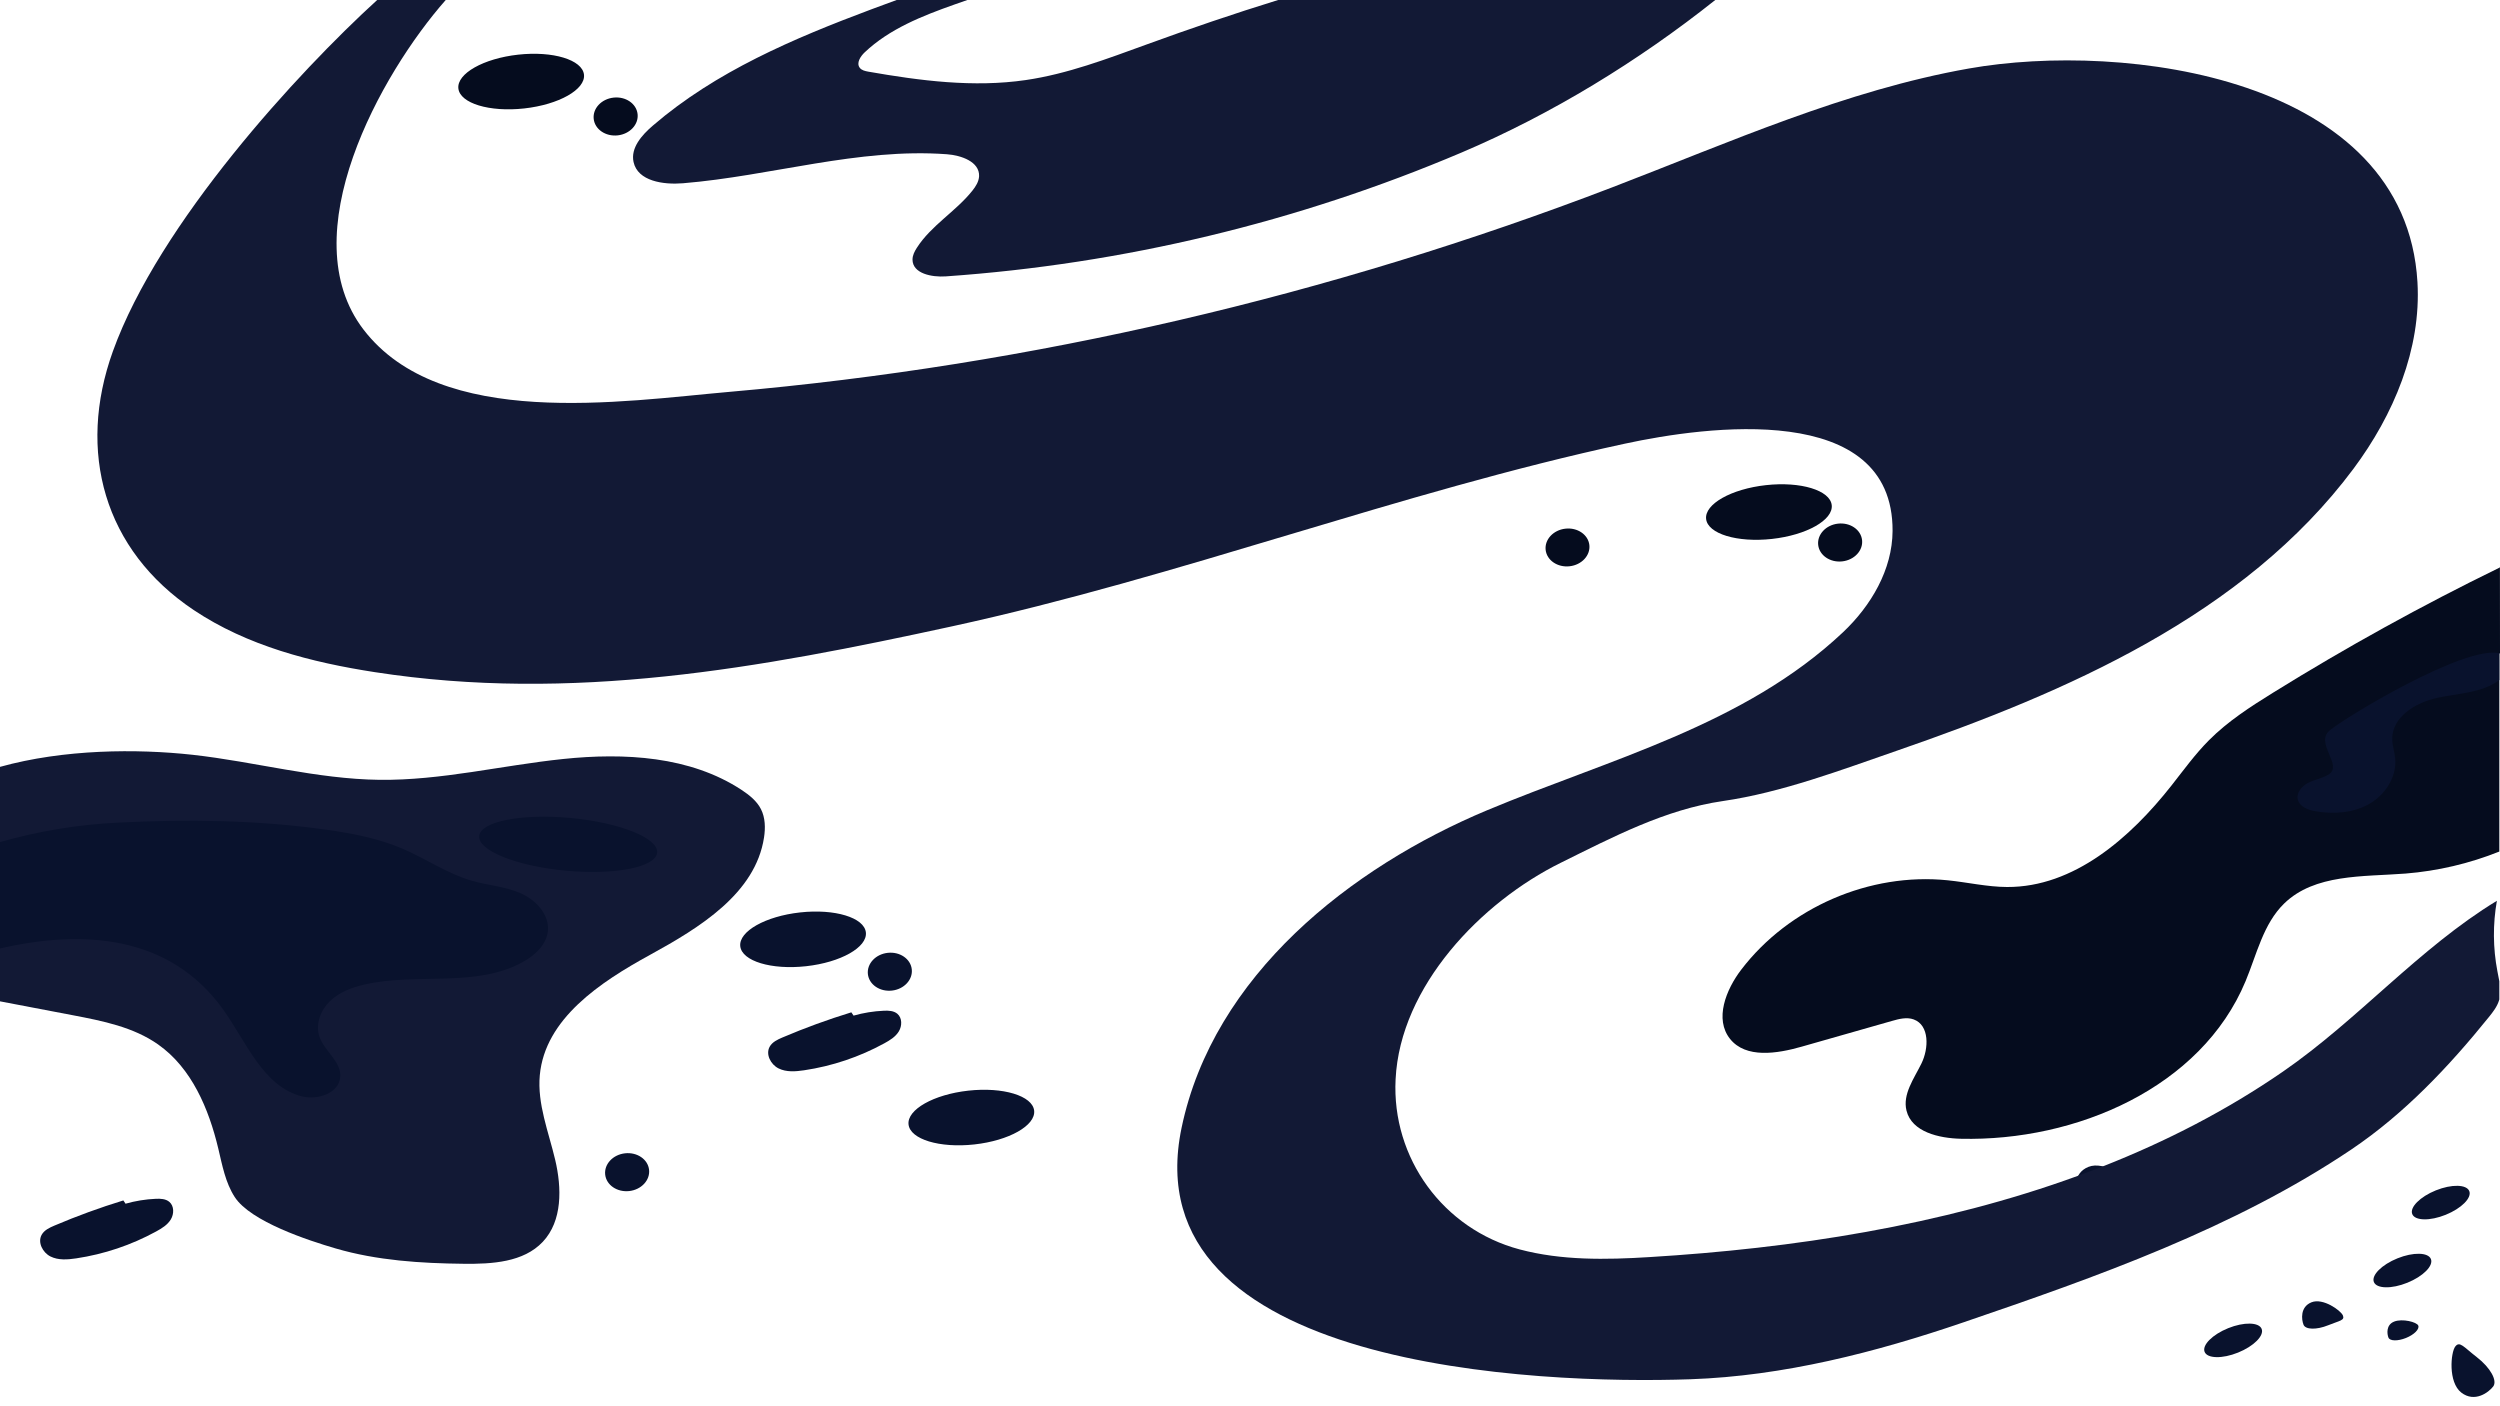
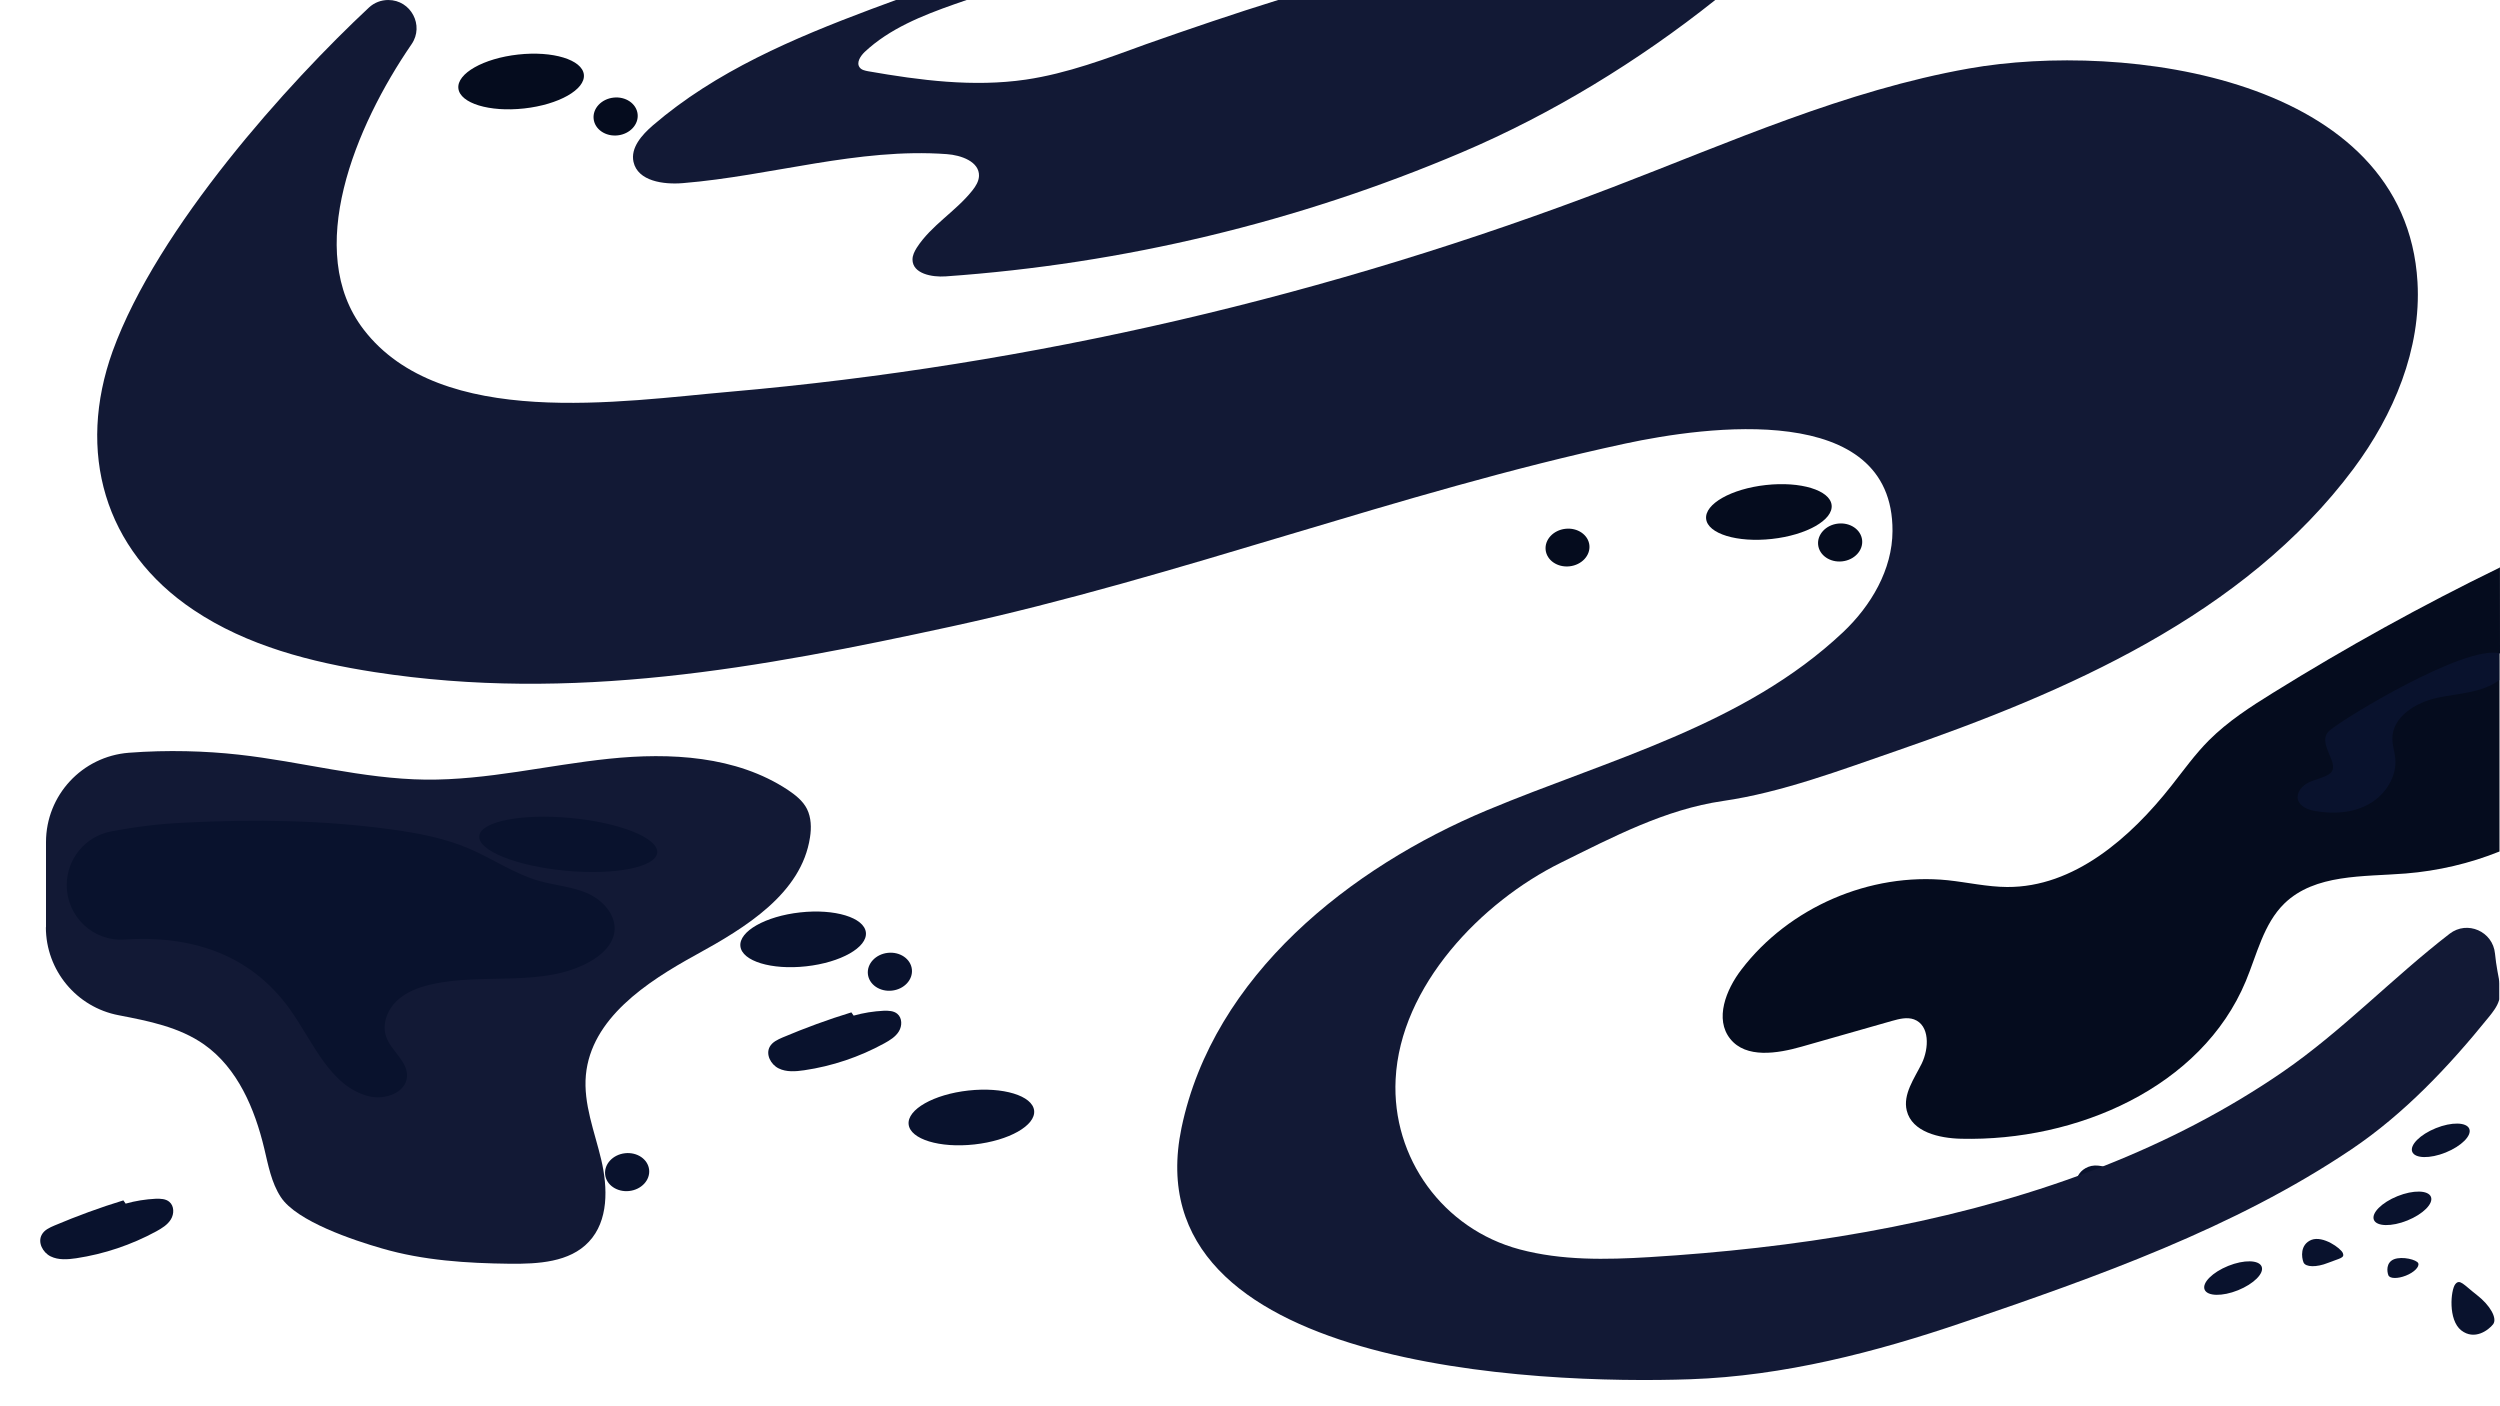
- <svg xmlns="http://www.w3.org/2000/svg" viewBox="0 0 1920.52 1080">
-   <defs>
-     <style>.cls-1{fill:url(#linear-gradient);}.cls-2{fill:none;}.cls-3{fill:#09122d;}.cls-4{fill:#121935;}.cls-5{fill:#050c1e;}</style>
-     <linearGradient id="linear-gradient" x1="1920.26" y1="515.39" x2="1920.26" y2="445.49" gradientUnits="userSpaceOnUse">
-       <stop offset="0" stop-color="#002f7f" />
-       <stop offset="0.02" stop-color="#002c77" />
-       <stop offset="0.09" stop-color="#001e59" />
-       <stop offset="0.18" stop-color="#001341" />
-       <stop offset="0.27" stop-color="#000b2e" />
-       <stop offset="0.39" stop-color="#000520" />
-       <stop offset="0.53" stop-color="#000118" />
-       <stop offset="0.79" stop-color="#000016" />
-     </linearGradient>
-   </defs>
-   <g id="bg">
-     <path class="cls-1" d="M1920.52,502l-.52-.13v-65.7l.39-.19Z" transform="translate(0)" />
-     <line class="cls-2" x1="1920" y1="654.17" x2="1920" y2="522.41" />
-   </g>
-   <g id="waves">
-     <rect class="cls-2" width="1920" height="1080" />
-     <ellipse class="cls-3" cx="1875" cy="923.97" rx="23.62" ry="10.11" transform="translate(-209.5 768.44) rotate(-21.97)" />
-     <path class="cls-3" d="M1857.73,1018.32c1.1,2.71-3.15,7-9.47,9.53s-12.34,2.42-13.43-.29-2-9.74,4.34-12.29S1856.64,1015.62,1857.73,1018.32Z" transform="translate(0)" />
-     <path class="cls-3" d="M1637.26,910.22c2.09,5.19-3.43,5.36-15.53,10.24s-23.6,4.63-25.69-.55-3.8-18.62,8.3-23.5S1635.17,905,1637.26,910.22Z" transform="translate(0)" />
-     <path class="cls-3" d="M1886.15,1034.41c3.42-4.42,6.35.27,16.66,8.26s15.89,18,12.47,22.46-14.17,12.66-24.48,4.67S1882.72,1038.82,1886.15,1034.41Z" transform="translate(0)" />
-     <path class="cls-3" d="M1799.85,1010.58c1.53,3.8-2.52,3.93-11.4,7.52s-17.32,3.4-18.86-.41-2.79-13.67,6.09-17.25S1798.31,1006.78,1799.85,1010.58Z" transform="translate(0)" />
-     <ellipse class="cls-3" cx="1715.48" cy="1029.81" rx="23.62" ry="10.11" transform="translate(-260.67 716.46) rotate(-21.97)" />
-     <ellipse class="cls-3" cx="1845.53" cy="976.17" rx="23.62" ry="10.11" transform="translate(-231.17 761.21) rotate(-21.97)" />
-     <path class="cls-4" d="M1920,753.81v13.91c-.08.28-.15.56-.24.84-1.48,4.83-4.69,8.92-7.86,12.85C1881.12,819.55,1847,855.64,1806.38,883c-90.19,60.7-195.85,97.92-298,132.82-67.61,23.09-138.18,41.25-209.88,43.74-116.13,4-429.46-7.65-390.82-193.09,24.45-117.36,130-200.17,234.67-244,93.68-39.19,197.52-65.22,273.38-136.69,21.63-20.38,38-48.17,38.16-77.89.49-100.42-143.49-80.46-205.53-67.08-174.24,37.59-342,102.28-517.06,140.36-148,32.21-291.85,58.61-443.31,35.19-48.84-7.55-98-20.19-139.11-47.68C79.76,422.49,59,346.87,86.7,269.93,122.17,171.29,229.26,55.12,289.75,0h52.66c-50,56.69-118.84,180.56-63.15,253.19,59.19,77.17,198.43,55.07,281.32,47.82,232-20.29,460.93-73.82,678.34-157.24,89.88-34.49,178.72-74.33,273.51-91.13,119.63-21.2,335.51,6.35,344.68,164.09,3,51.5-18.33,102-49.17,143.4-84.09,112.71-221,171.7-350.29,216.41-43.17,14.93-88.93,32.29-134.16,38.84-44.24,6.42-84.28,27.54-124.55,47.44-61.06,30.16-123.33,94.71-126.83,166.3a128.49,128.49,0,0,0,95.22,130.67c32.33,8.6,66.35,8,99.75,5.92,109.9-6.68,224.15-24.06,329.44-62.52q9.49-3.45,18.9-7.16h0c48.71-19.18,95.27-43.1,138.36-72.82,57.77-39.85,104.4-94.73,164.35-131.22a149.5,149.5,0,0,0,.4,54.18C1919,748.69,1919.58,751.25,1920,753.81Z" transform="translate(0)" />
-     <path class="cls-4" d="M1317.68,0C1258.8,46.82,1192,87.78,1122.76,117.19a1233.78,1233.78,0,0,1-396.22,95.13c-10.75.75-25.54-2.15-25.54-12.92,0-3.25,1.56-6.28,3.31-9,11-17.23,29.89-27.89,42.64-43.87,2.62-3.28,5-7,5.2-11.23.4-11.08-13.72-16-24.78-16.81-68-5-134.84,16.7-202.74,22.3-15,1.24-34.7-1.58-37.93-16.32-2.38-10.88,6.41-20.78,14.86-28C549.85,54.92,609.68,29.53,669.31,7.2Q679,3.55,688.8,0h54.33q-5,1.73-9.94,3.48c-24.73,8.76-49.87,18.68-68.92,36.72-3.31,3.14-6.56,8.19-3.83,11.84,1.48,2,4.14,2.54,6.57,3,40,7,80.9,12.33,121.06,6.45,31.9-4.67,62.3-16.26,92.61-27.27C914.08,22.05,947.83,10.52,981.89,0Z" transform="translate(0)" />
-     <path class="cls-5" d="M1920,522.41V501.82l.52.13-.13-66-.39.19a1958.1,1958.1,0,0,0-173.83,96c-17.4,10.8-34.79,22-49.23,36.52-10.65,10.7-19.51,23-28.85,34.86-31.71,40.26-75,78.12-126.25,77.88-15.29-.07-30.34-3.6-45.56-5.15-59.89-6.13-122.12,20.8-158.65,68.66-11.77,15.41-20.71,38-8.59,53.18s36.08,11.37,54.91,6l69.43-19.79c5.48-1.57,11.41-3.12,16.76-1.16,12.17,4.47,11.64,22.22,5.92,33.86s-14.58,23.58-11.48,36.17c4.05,16.42,24.87,21.24,41.79,21.64,88.53,2.07,184.6-39.24,218.67-121,8.63-20.7,13.6-44.09,29.68-59.73,23.48-22.85,60.55-20.49,93.22-23A247,247,0,0,0,1920,654.17Z" transform="translate(0)" />
-     <path class="cls-4" d="M0,769.23l55.94,10.68c22.87,4.37,46.51,9.05,65.54,22.46,25.73,18.12,38.89,49.32,46.2,79.93,3.06,12.82,5.47,26.19,12.63,37.26,12.2,18.86,56.58,33.39,77.55,39.51,31.81,9.3,65.42,11.42,98.4,11.78,21.65.24,45.88-1.1,60.71-16.87,15.17-16.12,14.62-41.41,9.53-63s-13.84-42.92-11.82-65c4-43.37,46.34-71.44,84.54-92.37s81.11-47.16,87.71-90.22c1.13-7.34,1-15.16-2.35-21.79-3.19-6.3-9-10.88-14.86-14.76-39.56-26-90.08-28.69-137.18-23.77s-93.66,16.55-141,16c-48.36-.59-95.6-13.9-143.67-19.24C105,575.13,49.14,575.45,0,589.11Z" transform="translate(0)" />
-     <path class="cls-3" d="M0,646.89a399.4,399.4,0,0,1,90.9-14.95c53.23-2.73,106.8-2,159.64,5.42,20,2.82,40.1,6.65,58.68,14.61,18,7.72,34.47,19.24,53.31,24.65,12.37,3.55,25.55,4.39,37.34,9.53s22.42,16.51,21,29.29c-1.17,10.2-9.59,18.1-18.51,23.17-36.19,20.57-81.95,8.4-122.51,17.75-9.7,2.24-19.42,5.91-26.54,12.87s-11.13,17.77-7.9,27.19c3.82,11.14,16.76,19,16,30.77-.84,12.56-17.22,18.12-29.43,15.06-30-7.54-42.7-41.94-60.8-67.08C130.13,718.23,63.53,713.9,0,728.65Z" transform="translate(0)" />
-     <ellipse class="cls-3" cx="436.45" cy="648.57" rx="20.33" ry="68.65" transform="translate(-249.9 1022.82) rotate(-84.66)" />
-     <ellipse class="cls-3" cx="616.9" cy="721.62" rx="48.54" ry="20.79" transform="translate(-75.21 71.79) rotate(-6.28)" />
-     <ellipse class="cls-5" cx="400.37" cy="62.66" rx="48.54" ry="20.79" transform="translate(-4.45 44.16) rotate(-6.28)" />
-     <ellipse class="cls-5" cx="1358.89" cy="393.4" rx="48.54" ry="20.79" transform="translate(-34.87 150.96) rotate(-6.28)" />
-     <ellipse class="cls-5" cx="1421.62" cy="753.83" rx="48.54" ry="20.79" transform="translate(-73.91 159.98) rotate(-6.28)" />
-     <ellipse class="cls-3" cx="746.17" cy="858.53" rx="48.54" ry="20.79" transform="translate(-89.41 86.75) rotate(-6.28)" />
-     <ellipse class="cls-3" cx="481.74" cy="900.5" rx="16.96" ry="14.59" transform="translate(-95.59 58.08) rotate(-6.28)" />
-     <ellipse class="cls-5" cx="1208.73" cy="423.04" rx="16.96" ry="14.59" transform="matrix(0.99, -0.11, 0.11, 0.99, -39.01, 134.72)" />
-     <ellipse class="cls-5" cx="472.94" cy="89.5" rx="16.96" ry="14.59" transform="translate(-6.95 52.26) rotate(-6.28)" />
-     <ellipse class="cls-3" cx="683.55" cy="746.5" rx="16.96" ry="14.59" transform="translate(-77.53 79.23) rotate(-6.28)" />
-     <ellipse class="cls-5" cx="1413.59" cy="416.8" rx="16.96" ry="14.59" transform="translate(-37.1 157.09) rotate(-6.28)" />
-     <path class="cls-3" d="M1920,501.82v20.59c-13.33,10-31.35,10.14-47.67,13.67-16.55,3.58-34.74,14.65-34.59,31.59,0,5,1.74,9.81,2.25,14.77,1.42,14.13-7.49,28-19.81,35.08s-27.36,8.09-41.36,5.7c-5.7-1-12.28-3.41-13.62-9-1.28-5.41,3.28-10.58,8.27-13s10.71-3.34,15.44-6.28c11.34-7.07-11-24.12.82-33.86C1801.65,551.06,1893,495.72,1920,501.82Z" transform="translate(0)" />
-     <path class="cls-3" d="M654,777.68A538.59,538.59,0,0,0,601.07,797c-3.78,1.61-7.81,3.5-9.8,7.09-3.26,5.86.8,13.65,6.79,16.65s13.1,2.44,19.73,1.45a185.11,185.11,0,0,0,61.49-20.67c4.3-2.36,8.68-5,11.23-9.24s2.6-10.3-1.14-13.47c-2.8-2.38-6.81-2.53-10.47-2.36a101.79,101.79,0,0,0-23.19,3.76Z" transform="translate(0)" />
-     <path class="cls-3" d="M94.77,922.18A537.47,537.47,0,0,0,41.83,941.5C38,943.11,34,945,32,948.59c-3.26,5.86.8,13.65,6.79,16.65s13.1,2.44,19.73,1.45A185.11,185.11,0,0,0,120,946c4.3-2.36,8.68-5,11.23-9.24s2.6-10.3-1.14-13.47c-2.8-2.37-6.81-2.53-10.47-2.36a101.79,101.79,0,0,0-23.19,3.76Z" transform="translate(0)" />
-   </g>
+ <svg xmlns="http://www.w3.org/2000/svg" version="1.1" id="Layer_1" x="0px" y="0px" viewBox="0 0 2000 1124.7" style="enable-background:new 0 0 2000 1124.7;" xml:space="preserve">
+   <style type="text/css">
+ 	.st0{fill:url(#SVGID_1_);}
+ 	.st1{fill:none;}
+ 	.st2{fill:#09122D;}
+ 	.st3{fill:#121935;}
+ 	.st4{fill:#050C1E;}
+ </style>
+   <linearGradient id="SVGID_1_" gradientUnits="userSpaceOnUse" x1="1999.729" y1="587.976" x2="1999.729" y2="660.769" gradientTransform="matrix(1 0 0 -1 0 1124.695)">
+     <stop offset="0" style="stop-color:#002F7F" />
+     <stop offset="2.000000e-02" style="stop-color:#002C77" />
+     <stop offset="9.000000e-02" style="stop-color:#001E59" />
+     <stop offset="0.18" style="stop-color:#001341" />
+     <stop offset="0.27" style="stop-color:#000B2E" />
+     <stop offset="0.39" style="stop-color:#000520" />
+     <stop offset="0.53" style="stop-color:#000118" />
+     <stop offset="0.79" style="stop-color:#000016" />
+   </linearGradient>
+   <path class="st0" d="M2000,522.8l-0.5-0.1v-68.4l0.4-0.2L2000,522.8z" />
+   <line class="st1" x1="1999.5" y1="681.2" x2="1999.5" y2="544" />
+   <rect class="st1" width="1999.5" height="1124.7" />
+   <ellipse transform="matrix(0.9274 -0.3741 0.3741 0.9274 -199.4789 796.7578)" class="st2" cx="1952.6" cy="912.2" rx="24.6" ry="10.5" />
+   <path class="st2" d="M1934.6,1010.6c1.1,2.8-3.3,7.3-9.9,9.9c-6.6,2.6-12.9,2.5-14-0.3c-1.1-2.8-2.1-10.1,4.5-12.8  C1921.9,1004.8,1933.5,1007.8,1934.6,1010.6z" />
+   <path class="st2" d="M1705,947.9c2.2,5.4-3.6,5.6-16.2,10.7c-12.6,5.1-24.6,4.8-26.8-0.6c-2.2-5.4-4-19.4,8.6-24.5  S1702.8,942.5,1705,947.9z" />
+   <path class="st2" d="M1964.2,1027.4c3.6-4.6,6.6,0.3,17.3,8.6s16.5,18.7,13,23.4c-3.6,4.6-14.8,13.2-25.5,4.9  C1958.3,1055.9,1960.6,1032,1964.2,1027.4z" />
+   <path class="st2" d="M1874.3,1002.5c1.6,4-2.6,4.1-11.9,7.8c-9.2,3.7-18,3.5-19.6-0.4c-1.6-4-2.9-14.2,6.3-18  C1858.4,988.3,1872.7,998.6,1874.3,1002.5z" />
+   <ellipse transform="matrix(0.9274 -0.3741 0.3741 0.9274 -252.7829 742.6178)" class="st2" cx="1786.5" cy="1022.4" rx="24.6" ry="10.5" />
+   <ellipse transform="matrix(0.9274 -0.3741 0.3741 0.9274 -222.0468 789.2238)" class="st2" cx="1921.9" cy="966.6" rx="24.6" ry="10.5" />
+   <path class="st3" d="M1999.1,783c0.2,1.3,0.3,2.6,0.3,3.9v12.5c-0.1,0.3-0.2,0.6-0.2,0.9c-1.5,5-4.9,9.3-8.2,13.4  c-32.1,39.7-67.6,77.3-109.9,105.8c-93.9,63.2-204,102-310.3,138.3c-70.4,24-143.9,43-218.6,45.6c-120.9,4.2-447.2-8-407-201.1  c25.5-122.2,135.4-208.5,244.4-254.1c97.6-40.8,205.7-67.9,284.7-142.3c22.5-21.2,39.6-50.2,39.7-81.1  c0.5-104.6-149.4-83.8-214-69.9c-181.5,39.1-356.2,106.5-538.5,146.2c-154.1,33.5-303.9,61-461.7,36.6  c-50.9-7.9-102.1-21-144.9-49.7c-72-48.1-93.6-126.9-64.8-207C126,181.9,231.3,65.6,295.2,6c4.2-3.9,9.7-6,15.4-6h0  c18.2,0,28.9,20.4,18.7,35.3c-45.2,65.8-86.6,165.5-38.4,228.3c61.6,80.4,206.6,57.3,293,49.8c241.6-21.1,480-76.9,706.4-163.7  c93.6-35.9,186.1-77.4,284.8-94.9c124.6-22.1,349.4,6.6,358.9,170.9c3.1,53.6-19.1,106.2-51.2,149.3  c-87.6,117.4-230.1,178.8-364.8,225.4c-45,15.5-92.6,33.6-139.7,40.4c-46.1,6.7-87.8,28.7-129.7,49.4  c-63.6,31.4-128.4,98.6-132.1,173.2c-3.2,63.1,38.1,119.8,99.2,136.1c33.7,9,69.1,8.3,103.9,6.2c114.4-7,233.4-25.1,343.1-65.1  c6.6-2.4,13.1-4.9,19.7-7.5l0,0c50.7-20,99.2-44.9,144.1-75.8c47.4-32.7,87.7-75.2,133.2-110.3c14.1-10.9,34.6-1.9,36.3,15.9  c0.5,4.7,1.1,9.5,2,14.2C1998.3,779,1998.7,781,1999.1,783z" />
+   <path class="st3" d="M1372.2,0c-61.3,48.8-130.9,91.4-203,122c-131.1,55.7-270.5,89.1-412.6,99.1c-11.2,0.8-26.6-2.2-26.6-13.5  c0-3.4,1.6-6.5,3.4-9.4c11.5-17.9,31.1-29,44.4-45.7c2.7-3.4,5.2-7.3,5.4-11.7c0.4-11.5-14.3-16.7-25.8-17.5  c-70.8-5.2-140.4,17.4-211.1,23.2c-15.6,1.3-36.1-1.6-39.5-17c-2.5-11.3,6.7-21.6,15.5-29.2c50.3-43.3,112.6-69.7,174.7-93  c6.7-2.5,13.5-5,20.3-7.5h56.6c-3.5,1.2-6.9,2.4-10.4,3.6c-25.8,9.1-51.9,19.5-71.8,38.2c-3.4,3.3-6.8,8.5-4,12.3  c1.5,2.1,4.3,2.6,6.8,3.1c41.7,7.3,84.2,12.8,126.1,6.7c33.2-4.9,64.9-16.9,96.4-28.4C951.9,23,987.1,11,1022.5,0H1372.2z" />
+   <path class="st4" d="M1999.5,544v-21.4l0.5,0.1l-0.1-68.7l-0.4,0.2c-62,30.2-122.4,63.6-181,100c-18.1,11.2-36.2,22.9-51.3,38  c-11.1,11.1-20.3,24-30,36.3c-33,41.9-78.1,81.4-131.5,81.1c-15.9-0.1-31.6-3.7-47.4-5.4c-62.4-6.4-127.2,21.7-165.2,71.5  c-12.3,16-21.6,39.6-8.9,55.4c12.6,15.8,37.6,11.8,57.2,6.2l72.3-20.6c5.7-1.6,11.9-3.2,17.5-1.2c12.7,4.7,12.1,23.1,6.2,35.3  c-6,12.1-15.2,24.6-12,37.7c4.2,17.1,25.9,22.1,43.5,22.5c92.2,2.2,192.2-40.9,227.7-126c9-21.6,14.2-45.9,30.9-62.2  c24.5-23.8,63.1-21.3,97.1-24c25.8-2.1,51.1-8,75-17.6V544z" />
+   <path class="st3" d="M36.7,741.8c0,34.4,24.5,64,58.3,70.4h0c23.8,4.6,48.4,9.4,68.3,23.4c26.8,18.9,40.5,51.4,48.1,83.2  c3.2,13.4,5.7,27.3,13.2,38.8c12.7,19.6,58.9,34.8,80.8,41.1c33.1,9.7,68.1,11.9,102.5,12.3c22.5,0.2,47.8-1.1,63.2-17.6  c15.8-16.8,15.2-43.1,9.9-65.6c-5.3-22.5-14.4-44.7-12.3-67.7c4.2-45.2,48.3-74.4,88-96.2c39.8-21.8,84.5-49.1,91.3-94  c1.2-7.6,1-15.8-2.4-22.7c-3.3-6.6-9.4-11.3-15.5-15.4c-41.2-27.1-93.8-29.9-142.9-24.8s-97.5,17.2-146.8,16.7  c-50.4-0.6-99.6-14.5-149.6-20c-26-2.9-56.6-3.9-87.7-1.5c-37.4,2.9-66.3,34-66.3,71.5V741.8z" />
+   <path class="st2" d="M53.4,708.1c0-20.9,14.7-38.9,35.2-42.9c19.6-3.8,39.5-6.2,59.4-7.1c55.4-2.8,111.2-2.1,166.2,5.6  c20.8,2.9,41.8,6.9,61.1,15.2c18.7,8,35.9,20,55.5,25.7c12.9,3.7,26.6,4.6,38.9,9.9c12.3,5.4,23.3,17.2,21.9,30.5  c-1.2,10.6-10,18.8-19.3,24.1c-37.7,21.4-85.3,8.7-127.6,18.5c-10.1,2.3-20.2,6.2-27.6,13.4c-7.4,7.2-11.6,18.5-8.2,28.3  c4,11.6,17.5,19.8,16.7,32c-0.9,13.1-17.9,18.9-30.6,15.7c-31.2-7.9-44.5-43.7-63.3-69.9c-32.8-45.5-81.3-58.8-132-55.5  C74.6,753.4,53.4,733.3,53.4,708.1L53.4,708.1z" />
+   <ellipse transform="matrix(9.306565e-02 -0.9957 0.9957 9.306565e-02 -260.3001 1065.168)" class="st2" cx="454.5" cy="675.5" rx="21.2" ry="71.5" />
+   <ellipse transform="matrix(0.994 -0.1094 0.1094 0.994 -78.3452 74.7859)" class="st2" cx="642.5" cy="751.5" rx="50.5" ry="21.7" />
+   <ellipse transform="matrix(0.994 -0.1094 0.1094 0.994 -4.6346 45.9996)" class="st4" cx="416.9" cy="65.2" rx="50.5" ry="21.7" />
+   <ellipse transform="matrix(0.994 -0.1094 0.1094 0.994 -36.3167 157.2561)" class="st4" cx="1415.1" cy="409.6" rx="50.5" ry="21.7" />
+   <ellipse transform="matrix(0.994 -0.1094 0.1094 0.994 -76.9822 166.6554)" class="st4" cx="1480.5" cy="785" rx="50.5" ry="21.7" />
+   <ellipse transform="matrix(0.994 -0.1094 0.1094 0.994 -93.1331 90.3672)" class="st2" cx="777.1" cy="894" rx="50.5" ry="21.7" />
+   <ellipse transform="matrix(0.994 -0.1094 0.1094 0.994 -99.567 60.5069)" class="st2" cx="501.7" cy="937.7" rx="17.7" ry="15.2" />
+   <ellipse transform="matrix(0.9939 -0.1104 0.1104 0.9939 -40.6964 141.16)" class="st4" cx="1254" cy="438" rx="17.6" ry="15.1" />
+   <ellipse transform="matrix(0.994 -0.1094 0.1094 0.994 -7.2386 54.4341)" class="st4" cx="492.5" cy="93.2" rx="17.7" ry="15.2" />
+   <ellipse transform="matrix(0.994 -0.1094 0.1094 0.994 -80.7628 82.5339)" class="st2" cx="711.9" cy="777.4" rx="17.7" ry="15.2" />
+   <ellipse transform="matrix(0.994 -0.1094 0.1094 0.994 -38.6411 163.6337)" class="st4" cx="1472.1" cy="434" rx="17.7" ry="15.2" />
+   <path class="st2" d="M1999.5,522.6V544c-13.9,10.4-32.6,10.6-49.6,14.2c-17.2,3.7-36.2,15.3-36,32.9c0,5.2,1.8,10.2,2.3,15.4  c1.5,14.7-7.8,29.2-20.6,36.5c-12.8,7.4-28.5,8.4-43.1,5.9c-5.9-1-12.8-3.6-14.2-9.4c-1.3-5.6,3.4-11,8.6-13.5  c5.2-2.5,11.2-3.5,16.1-6.5c11.8-7.4-11.5-25.1,0.9-35.3C1876.2,573.9,1971.3,516.2,1999.5,522.6z" />
+   <path class="st2" d="M681.1,809.9c-18.7,5.7-37.1,12.5-55.1,20.1c-3.9,1.7-8.1,3.6-10.2,7.4c-3.4,6.1,0.8,14.2,7.1,17.3  c6.2,3.1,13.6,2.5,20.5,1.5c22.4-3.3,44.1-10.6,64-21.5c4.5-2.5,9-5.2,11.7-9.6s2.7-10.7-1.2-14c-2.9-2.5-7.1-2.6-10.9-2.5  c-8.2,0.4-16.3,1.7-24.1,3.9L681.1,809.9z" />
+   <path class="st2" d="M98.7,960.3c-18.7,5.7-37.1,12.5-55.1,20.1c-4,1.7-8.2,3.6-10.2,7.4c-3.4,6.1,0.8,14.2,7.1,17.3  s13.6,2.5,20.5,1.5c22.4-3.4,44.1-10.7,64-21.5c4.5-2.5,9-5.2,11.7-9.6s2.7-10.7-1.2-14c-2.9-2.5-7.1-2.6-10.9-2.5  c-8.2,0.4-16.3,1.7-24.1,3.9L98.7,960.3z" />
</svg>
